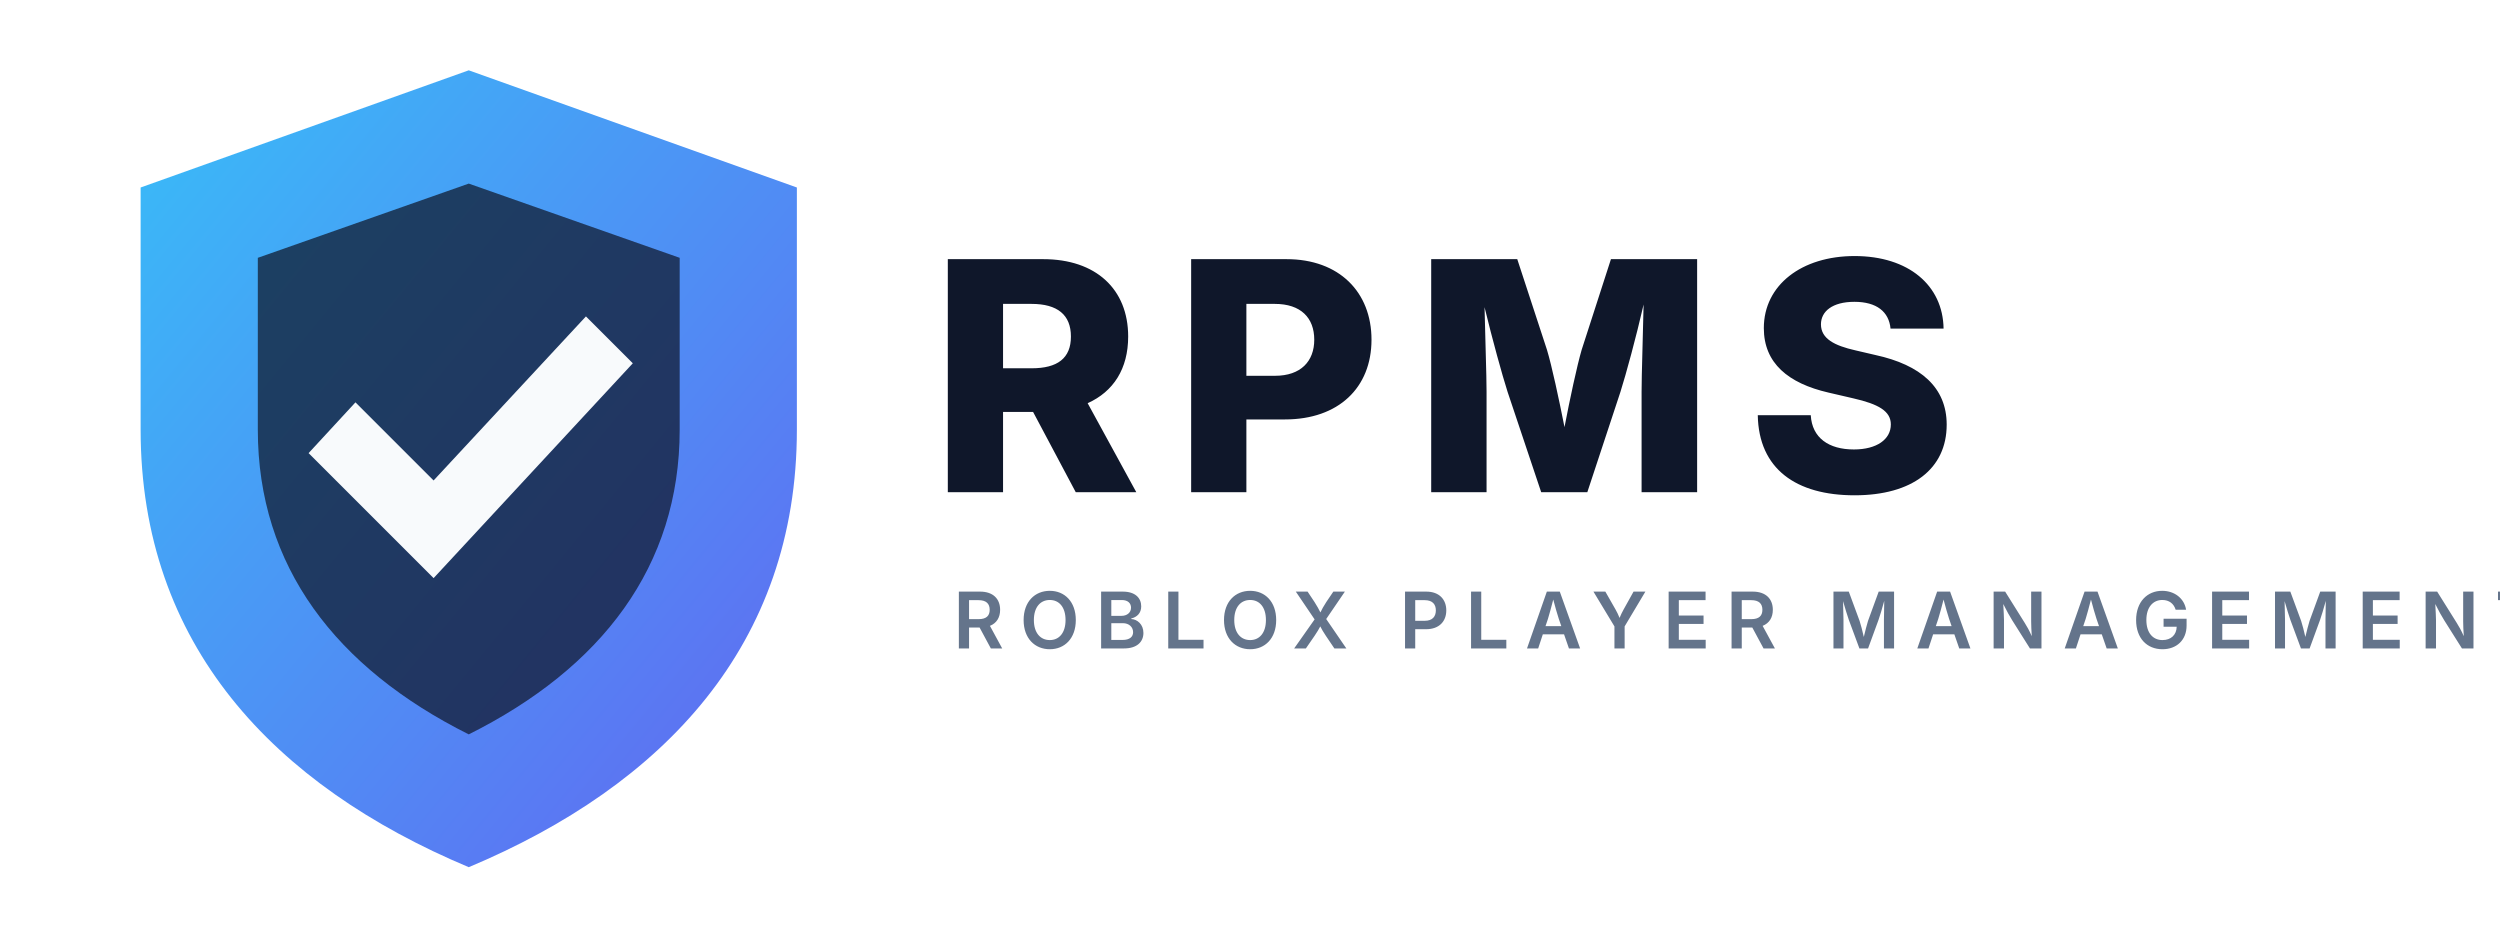
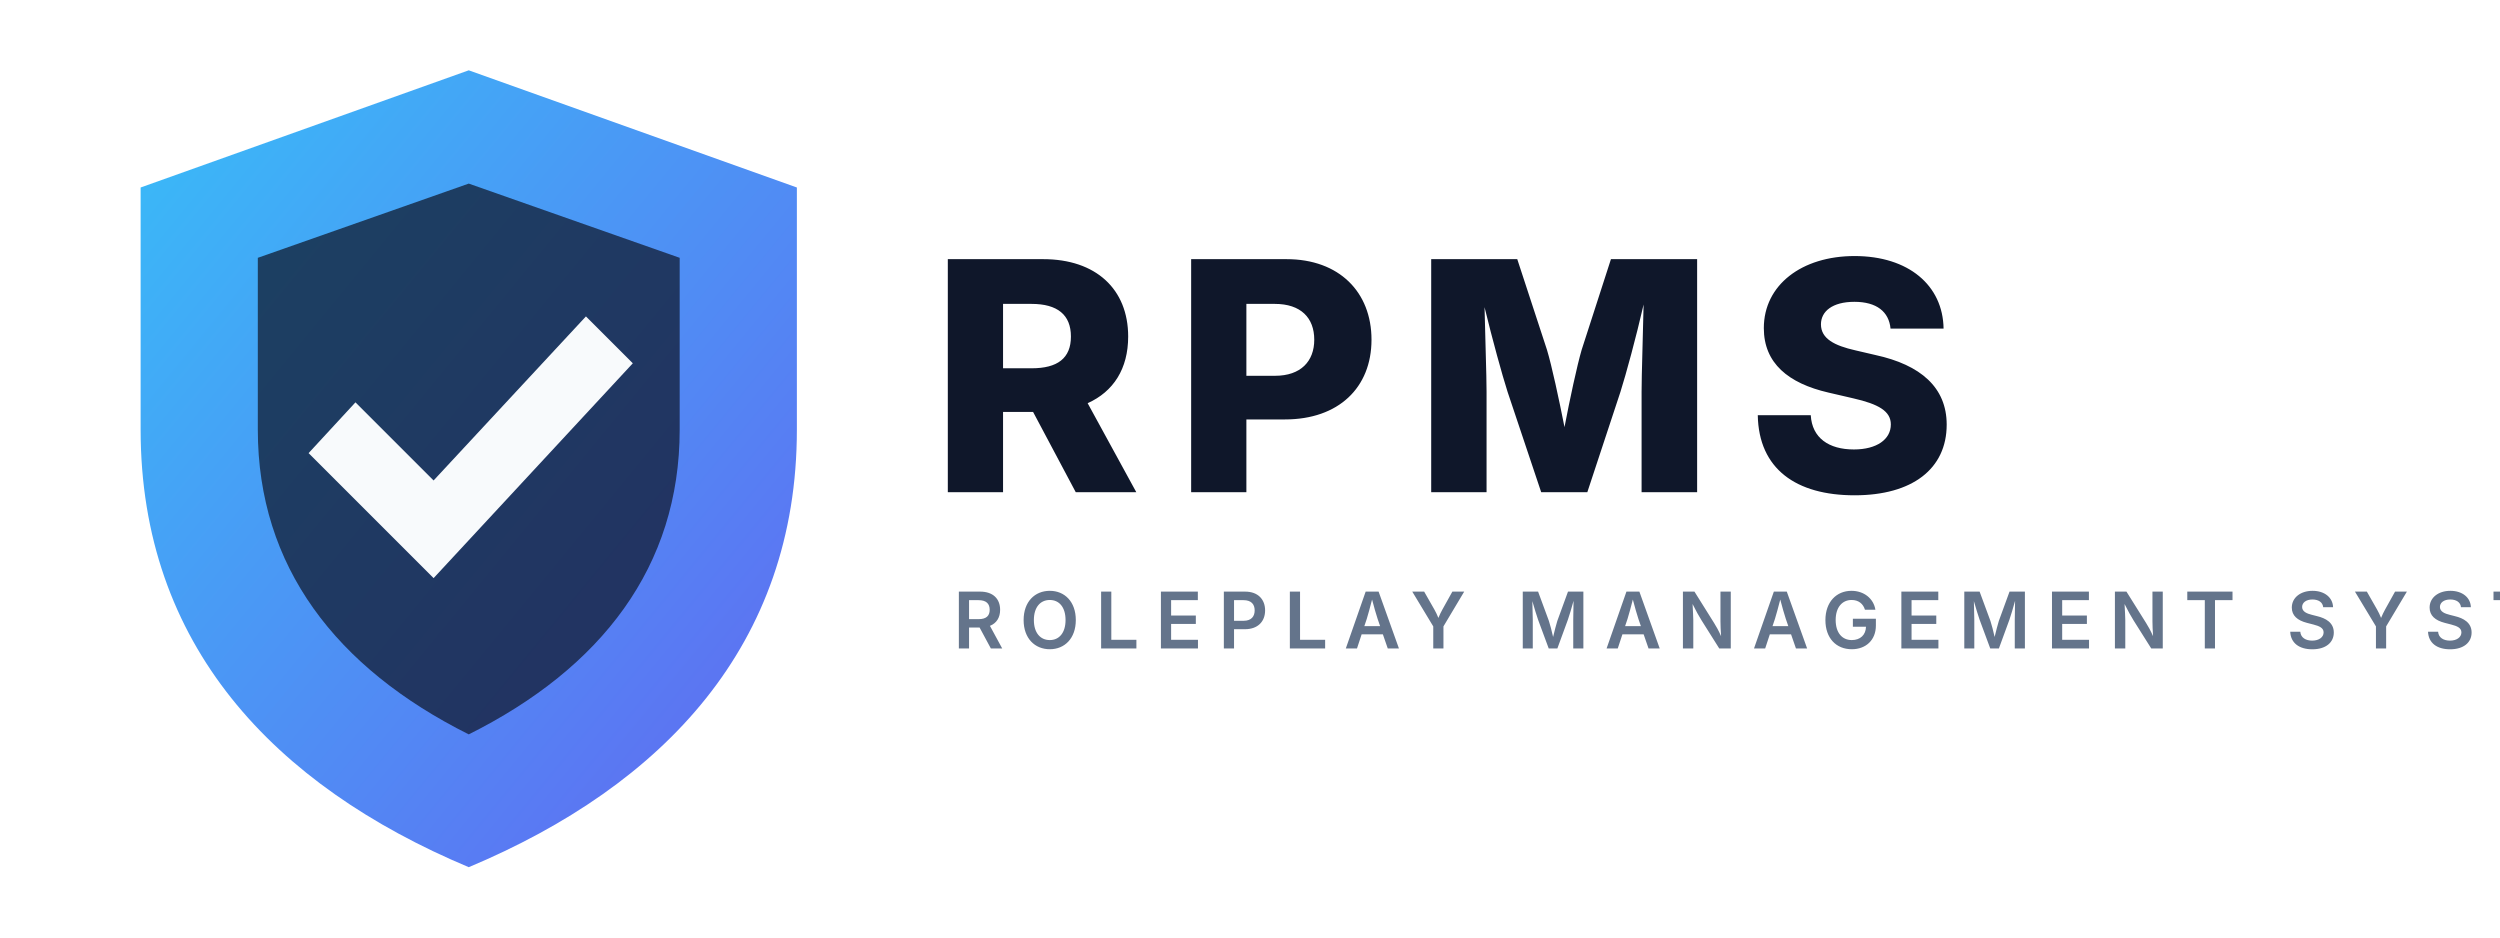
<svg xmlns="http://www.w3.org/2000/svg" viewBox="0 0 640 240" role="img" aria-labelledby="title desc">
  <defs>
    <linearGradient id="gradient" x1="0" x2="1" y1="0" y2="1">
      <stop offset="0" stop-color="#38bdf8" />
      <stop offset="1" stop-color="#6366f1" />
    </linearGradient>
  </defs>
  <path d="M120 18 204 48v62c0 55-34 91-84 112-50-21-84-57-84-112V48z" fill="url(#gradient)" />
  <path d="m120 47 54 19v44c0 35-20 61-54 78-34-17-54-43-54-78V66z" fill="#0f172a" fill-opacity=".72" />
  <path d="m91 103 20 20 39-42 12 12-51 55-32-32z" fill="#f8fafc" />
  <text x="238" y="126" fill="#0f172a" font-family="Inter,Segoe UI,sans-serif" font-size="82" font-weight="800" letter-spacing="8">RPMS</text>
-   <text x="244" y="166" fill="#64748b" font-family="Inter,Segoe UI,sans-serif" font-size="20" font-weight="600" letter-spacing="4">ROBLOX PLAYER MANAGEMENT SYSTEM</text>
+   <text x="244" y="166" fill="#64748b" font-family="Inter,Segoe UI,sans-serif" font-size="20" font-weight="600" letter-spacing="4">ROLEPLAY MANAGEMENT SYSTEM</text>
</svg>
